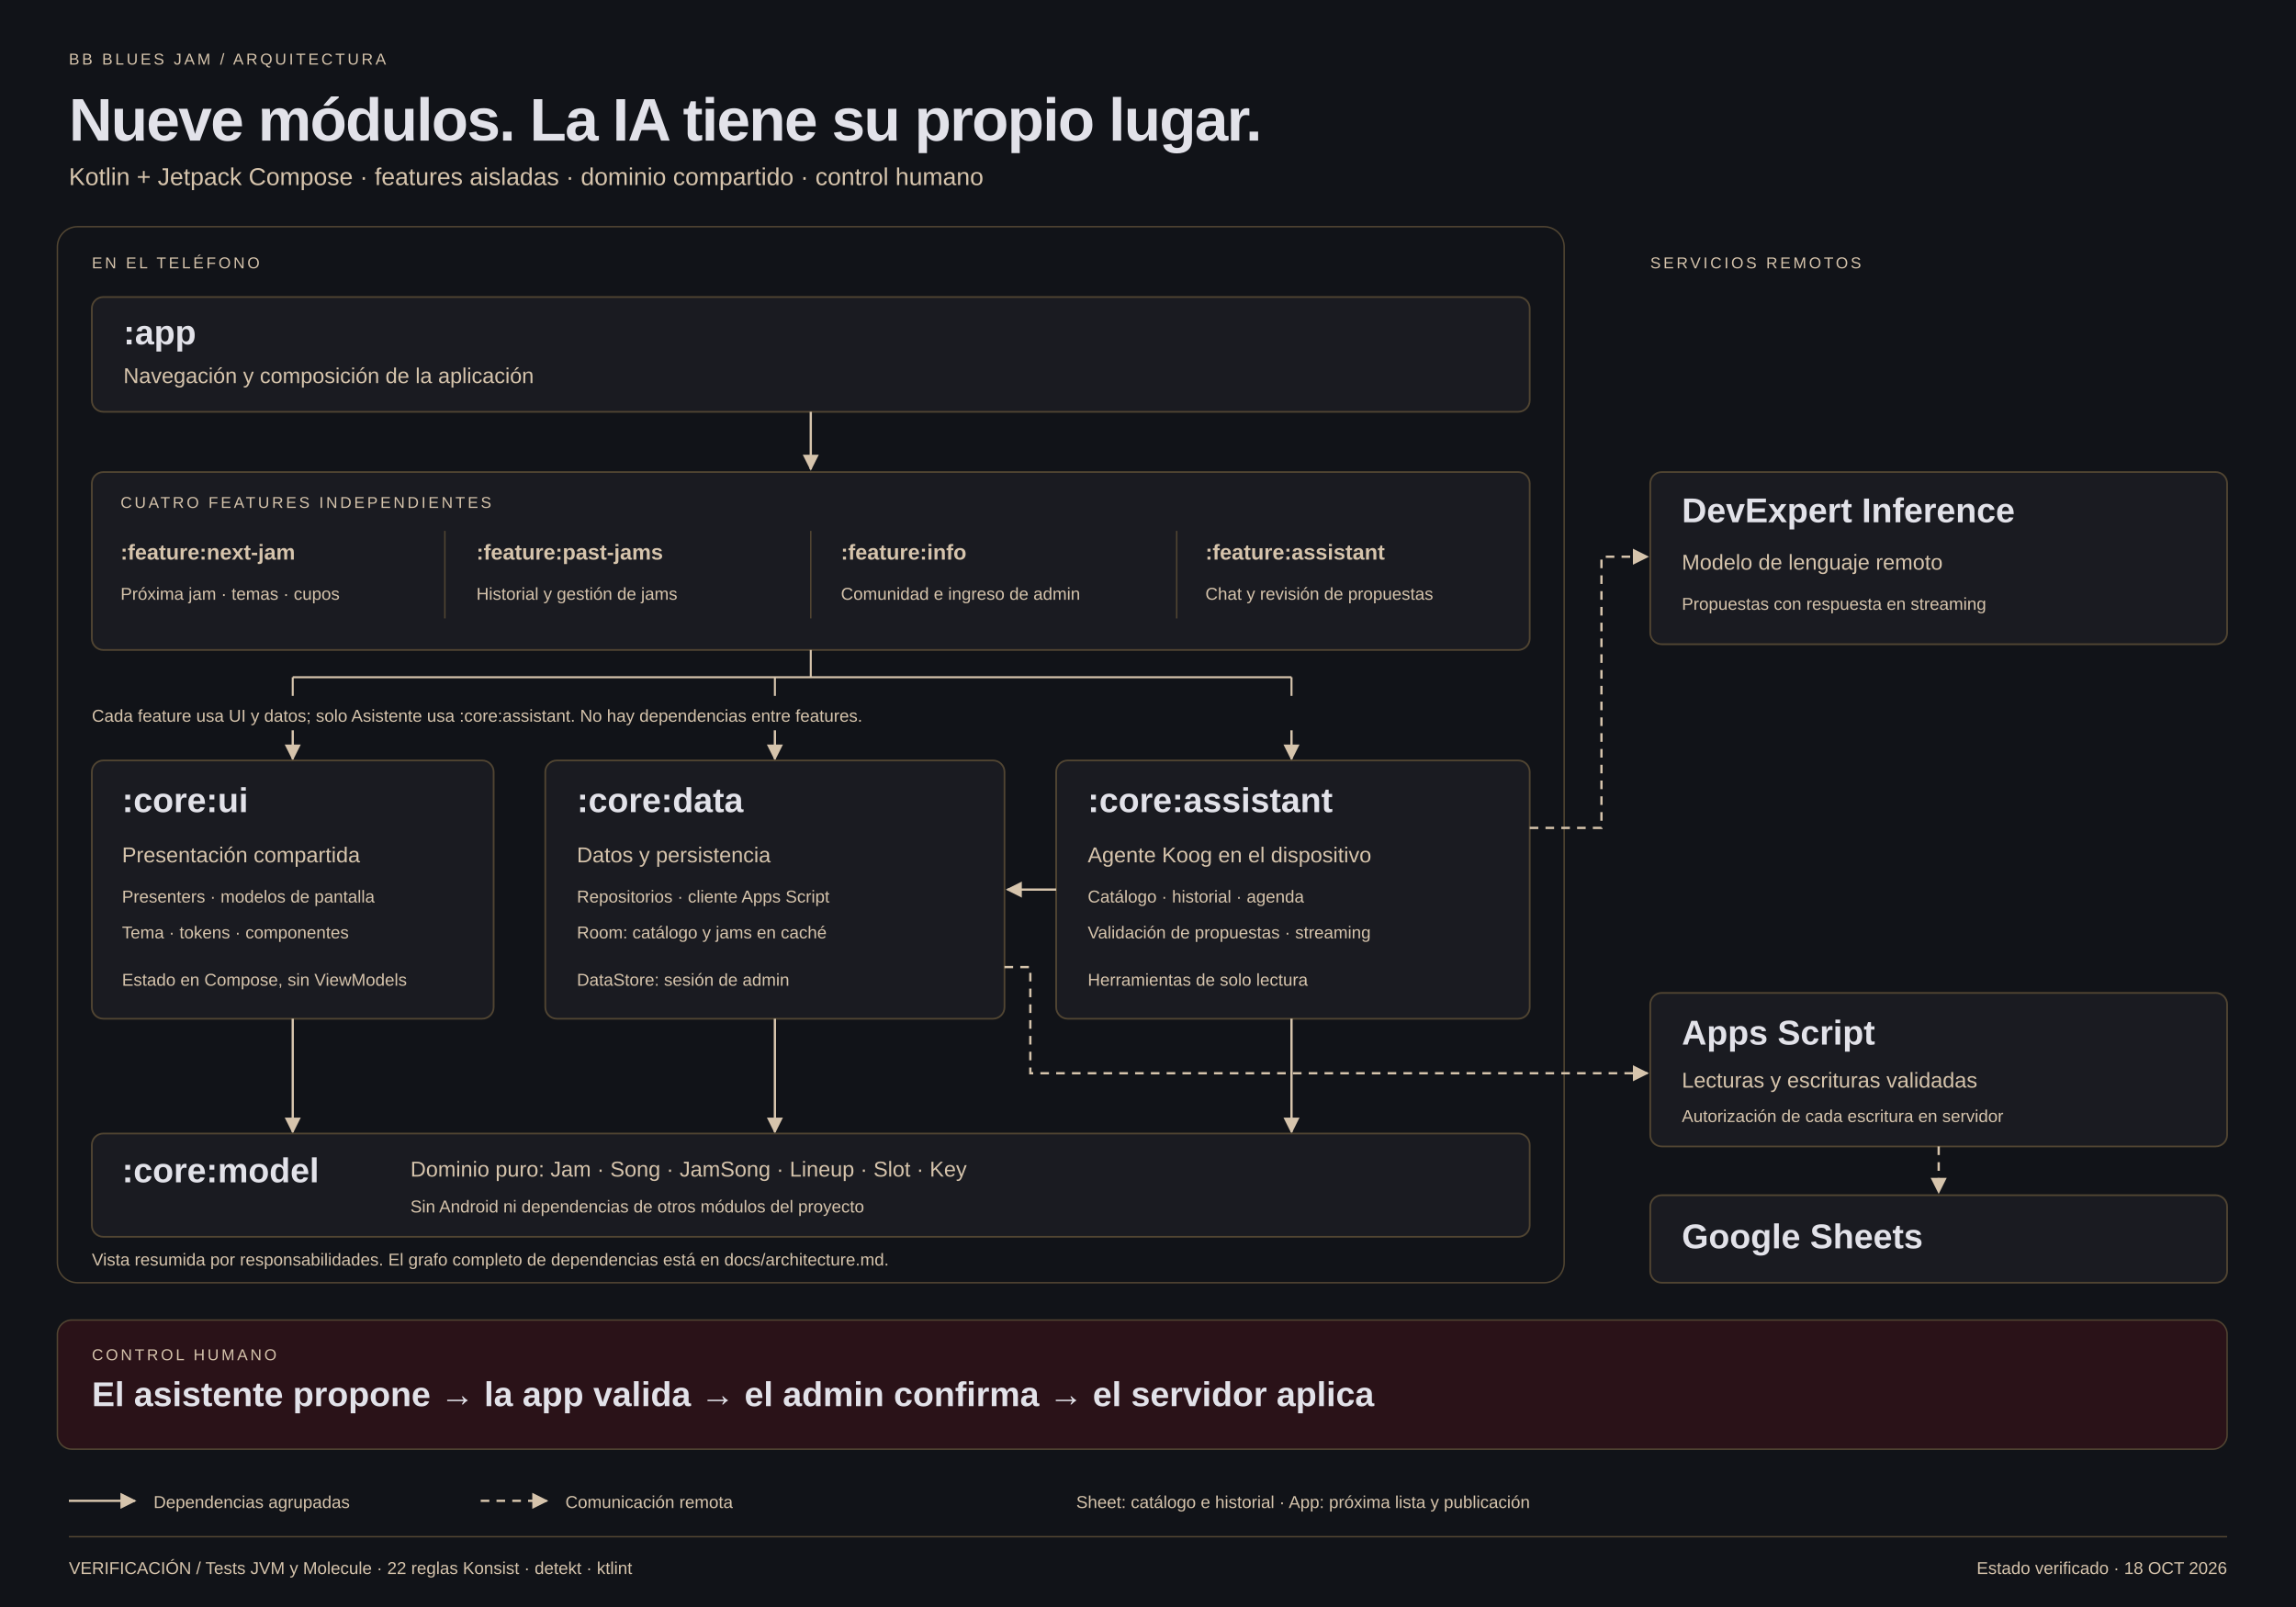
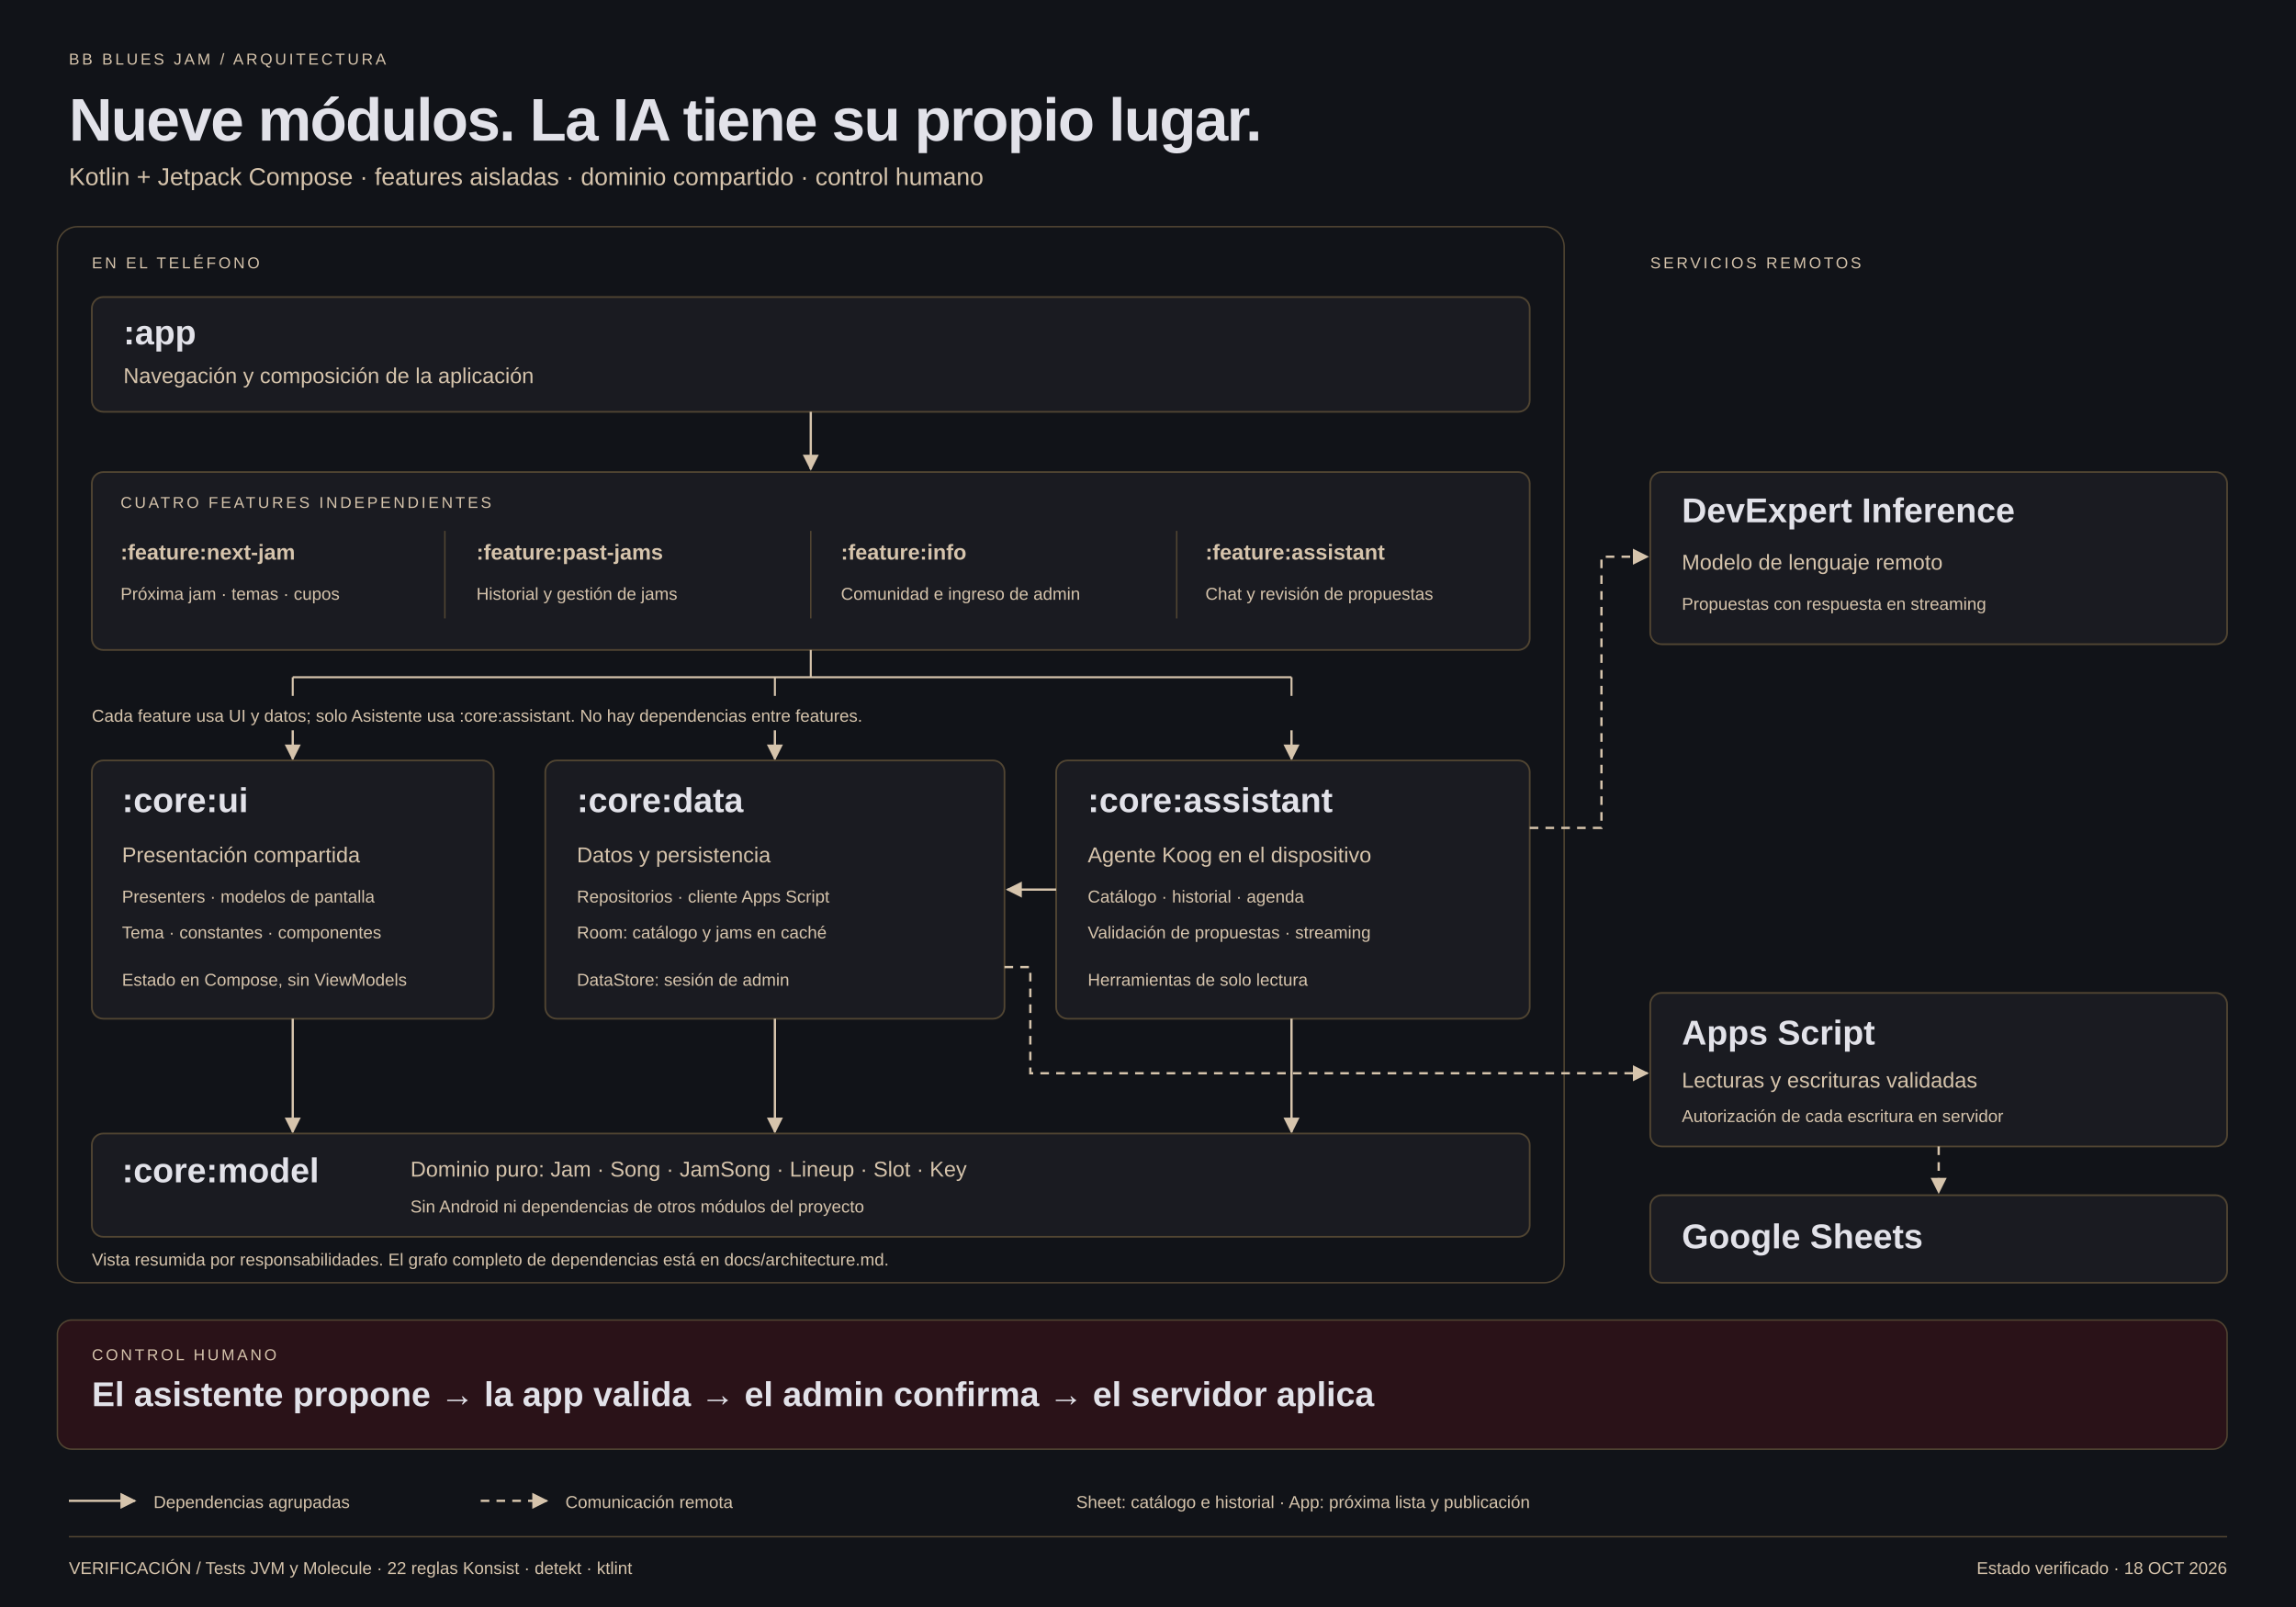
<svg xmlns="http://www.w3.org/2000/svg" width="1600" height="1120" viewBox="0 0 1600 1120" role="img" aria-labelledby="title desc">
  <defs>
    <marker id="arrow" viewBox="0 0 10 10" refX="9" refY="5" markerWidth="7" markerHeight="7" orient="auto-start-reverse">
      <path d="M0 0 10 5 0 10z" fill="#D6C4AC" />
    </marker>
    <style>
      text{font-family:Arial,Helvetica,sans-serif;fill:#E2E2E9}.title{font-size:42px;font-weight:800;letter-spacing:-1px}.subtitle{font-size:17px;fill:#D6C4AC}.label{font-size:11px;letter-spacing:1.8px;fill:#D6C4AC}.module{font-size:24px;font-weight:700}.body{font-size:15px;fill:#D6C4AC}.small{font-size:12px;fill:#D6C4AC}.box{fill:#1A1B21;stroke:#514532;stroke-width:1.2}.edge{fill:none;stroke:#D6C4AC;stroke-width:1.6;marker-end:url(#arrow)}.bus{fill:none;stroke:#D6C4AC;stroke-width:1.4}.http{fill:none;stroke:#D6C4AC;stroke-width:1.6;stroke-dasharray:6 5;marker-end:url(#arrow)}
    </style>
  </defs>
  <rect width="1600" height="1120" fill="#111318" />
  <text x="48" y="45" class="label">BB BLUES JAM / ARQUITECTURA</text>
  <text x="48" y="98" class="title">Nueve módulos. La IA tiene su propio lugar.</text>
  <text x="48" y="129" class="subtitle">Kotlin + Jetpack Compose · features aisladas · dominio compartido · control humano</text>
  <rect x="40" y="158" width="1050" height="736" rx="14" fill="none" stroke="#514532" />
  <text x="64" y="187" class="label">EN EL TELÉFONO</text>
  <text x="1150" y="187" class="label">SERVICIOS REMOTOS</text>
  <rect x="64" y="207" width="1002" height="80" rx="8" class="box" />
  <text x="86" y="240" class="module">:app</text>
  <text x="86" y="267" class="body">Navegación y composición de la aplicación</text>
  <path d="M565 287V327" class="edge" />
  <rect x="64" y="329" width="1002" height="124" rx="8" class="box" />
  <text x="84" y="354" class="label">CUATRO FEATURES INDEPENDIENTES</text>
  <line x1="310" y1="370" x2="310" y2="431" stroke="#514532" />
  <line x1="565" y1="370" x2="565" y2="431" stroke="#514532" />
  <line x1="820" y1="370" x2="820" y2="431" stroke="#514532" />
  <text x="84" y="390" class="body" font-weight="700">:feature:next-jam</text>
  <text x="84" y="418" class="small">Próxima jam · temas · cupos</text>
  <text x="332" y="390" class="body" font-weight="700">:feature:past-jams</text>
  <text x="332" y="418" class="small">Historial y gestión de jams</text>
  <text x="586" y="390" class="body" font-weight="700">:feature:info</text>
  <text x="586" y="418" class="small">Comunidad e ingreso de admin</text>
  <text x="840" y="390" class="body" font-weight="700">:feature:assistant</text>
  <text x="840" y="418" class="small">Chat y revisión de propuestas</text>
  <path d="M565 453V472M204 472H900" class="bus" />
  <path d="M204 472V485M540 472V485M900 472V485" class="bus" />
  <path d="M204 509V529" class="edge" />
  <path d="M540 509V529" class="edge" />
  <path d="M900 509V529" class="edge" />
  <text x="64" y="503" class="small">Cada feature usa UI y datos; solo Asistente usa :core:assistant. No hay dependencias entre features.</text>
  <rect x="64" y="530" width="280" height="180" rx="8" class="box" />
  <text x="85" y="566" class="module">:core:ui</text>
  <text x="85" y="601" class="body">Presentación compartida</text>
  <text x="85" y="629" class="small">Presenters · modelos de pantalla</text>
-   <text x="85" y="654" class="small">Tema · tokens · componentes</text>
+   <text x="85" y="654" class="small">Tema · constantes · componentes</text>
  <text x="85" y="687" class="small">Estado en Compose, sin ViewModels</text>
  <rect x="380" y="530" width="320" height="180" rx="8" class="box" />
  <text x="402" y="566" class="module">:core:data</text>
  <text x="402" y="601" class="body">Datos y persistencia</text>
  <text x="402" y="629" class="small">Repositorios · cliente Apps Script</text>
  <text x="402" y="654" class="small">Room: catálogo y jams en caché</text>
  <text x="402" y="687" class="small">DataStore: sesión de admin</text>
  <rect x="736" y="530" width="330" height="180" rx="8" class="box" />
  <text x="758" y="566" class="module">:core:assistant</text>
  <text x="758" y="601" class="body">Agente Koog en el dispositivo</text>
  <text x="758" y="629" class="small">Catálogo · historial · agenda</text>
  <text x="758" y="654" class="small">Validación de propuestas · streaming</text>
  <text x="758" y="687" class="small">Herramientas de solo lectura</text>
  <path d="M736 620H702" class="edge" />
  <path d="M204 710V789" class="edge" />
  <path d="M540 710V789" class="edge" />
  <path d="M900 710V789" class="edge" />
  <rect x="64" y="790" width="1002" height="72" rx="8" class="box" />
  <text x="85" y="824" class="module">:core:model</text>
  <text x="286" y="820" class="body">Dominio puro: Jam · Song · JamSong · Lineup · Slot · Key</text>
  <text x="286" y="845" class="small">Sin Android ni dependencias de otros módulos del proyecto</text>
  <text x="64" y="882" class="small">Vista resumida por responsabilidades. El grafo completo de dependencias está en docs/architecture.md.</text>
  <rect x="1150" y="329" width="402" height="120" rx="8" class="box" />
  <text x="1172" y="364" class="module">DevExpert Inference</text>
  <text x="1172" y="397" class="body">Modelo de lenguaje remoto</text>
  <text x="1172" y="425" class="small">Propuestas con respuesta en streaming</text>
  <path d="M1066 577H1116V388H1148" class="http" />
  <rect x="1150" y="692" width="402" height="107" rx="8" class="box" />
  <text x="1172" y="728" class="module">Apps Script</text>
  <text x="1172" y="758" class="body">Lecturas y escrituras validadas</text>
  <text x="1172" y="782" class="small">Autorización de cada escritura en servidor</text>
  <path d="M700 674H718V748H1148" class="http" />
  <path d="M1351 799V831" class="http" />
  <rect x="1150" y="833" width="402" height="61" rx="8" class="box" />
  <text x="1172" y="870" class="module">Google Sheets</text>
  <rect x="40" y="920" width="1512" height="90" rx="10" fill="#2A1218" stroke="#514532" />
  <text x="64" y="948" class="label">CONTROL HUMANO</text>
  <text x="64" y="980" class="module">El asistente propone → la app valida → el admin confirma → el servidor aplica</text>
  <path d="M48 1046H94" class="edge" />
  <text x="107" y="1051" class="small">Dependencias agrupadas</text>
  <path d="M335 1046H381" class="http" />
  <text x="394" y="1051" class="small">Comunicación remota</text>
  <text x="750" y="1051" class="small">Sheet: catálogo e historial · App: próxima lista y publicación</text>
  <line x1="48" y1="1071" x2="1552" y2="1071" stroke="#514532" />
  <text x="48" y="1097" class="small">VERIFICACIÓN / Tests JVM y Molecule · 22 reglas Konsist · detekt · ktlint</text>
  <text x="1552" y="1097" text-anchor="end" class="small">Estado verificado · 18 OCT 2026</text>
</svg>
